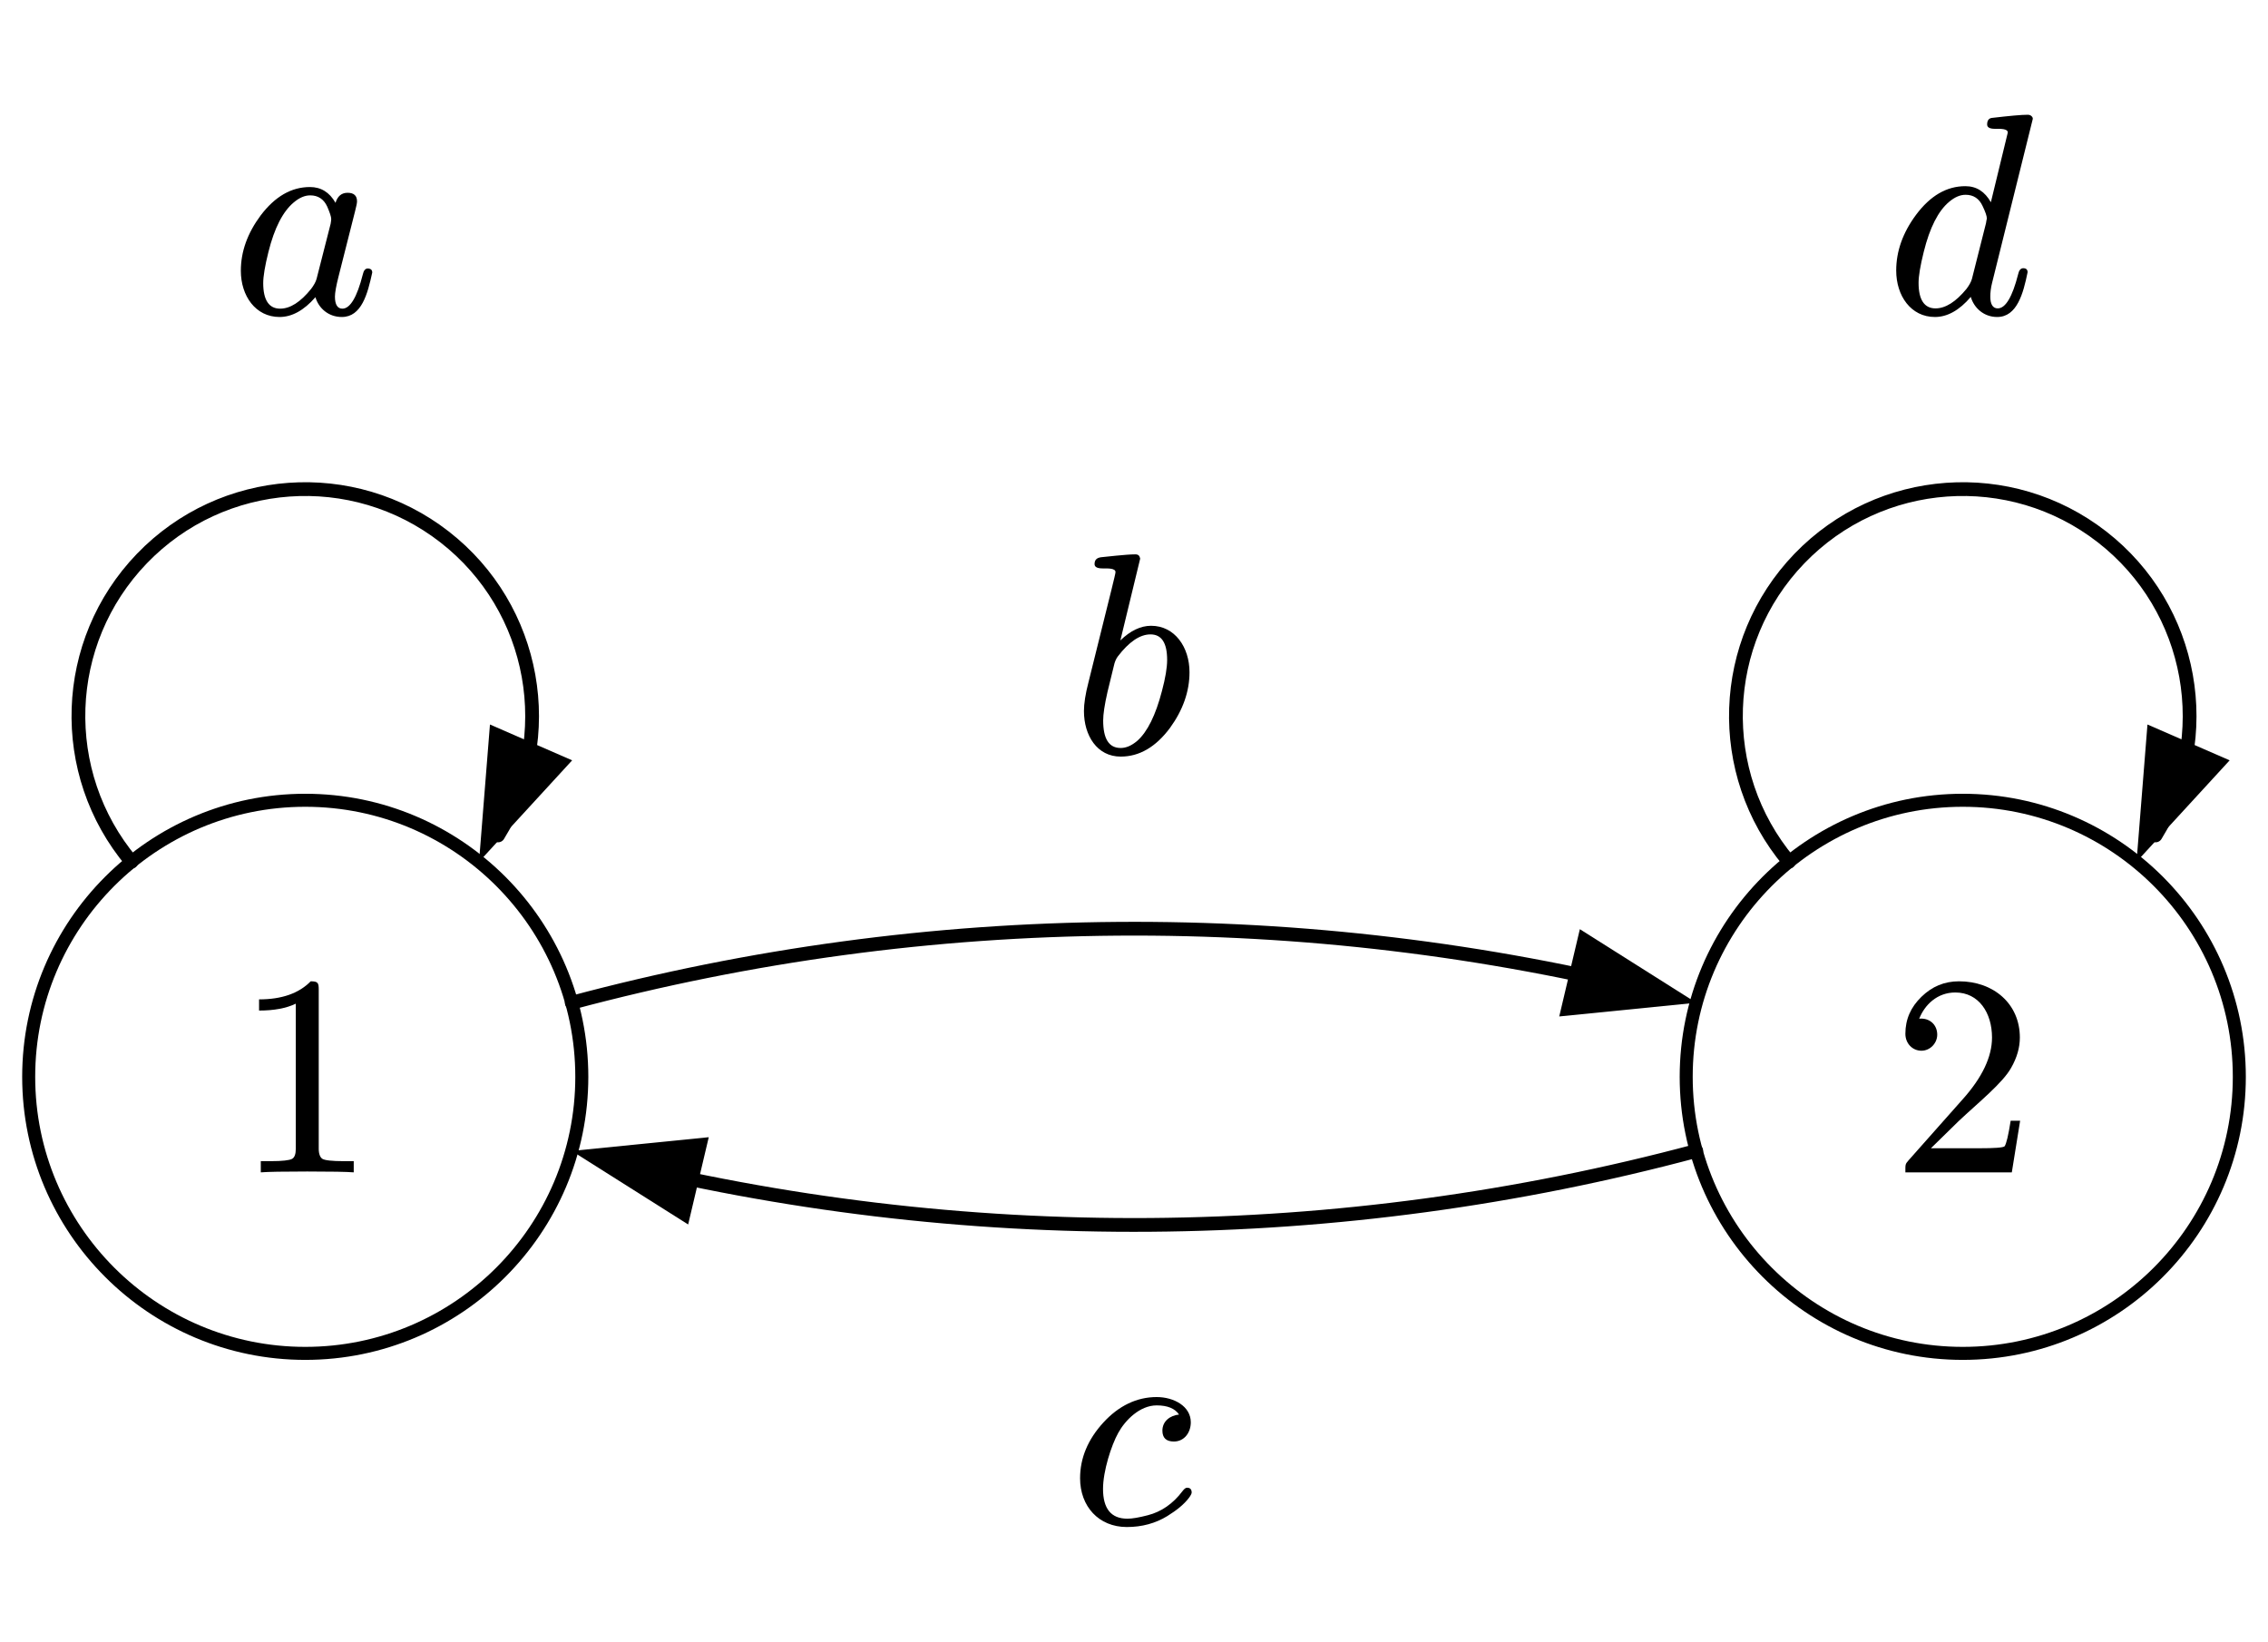
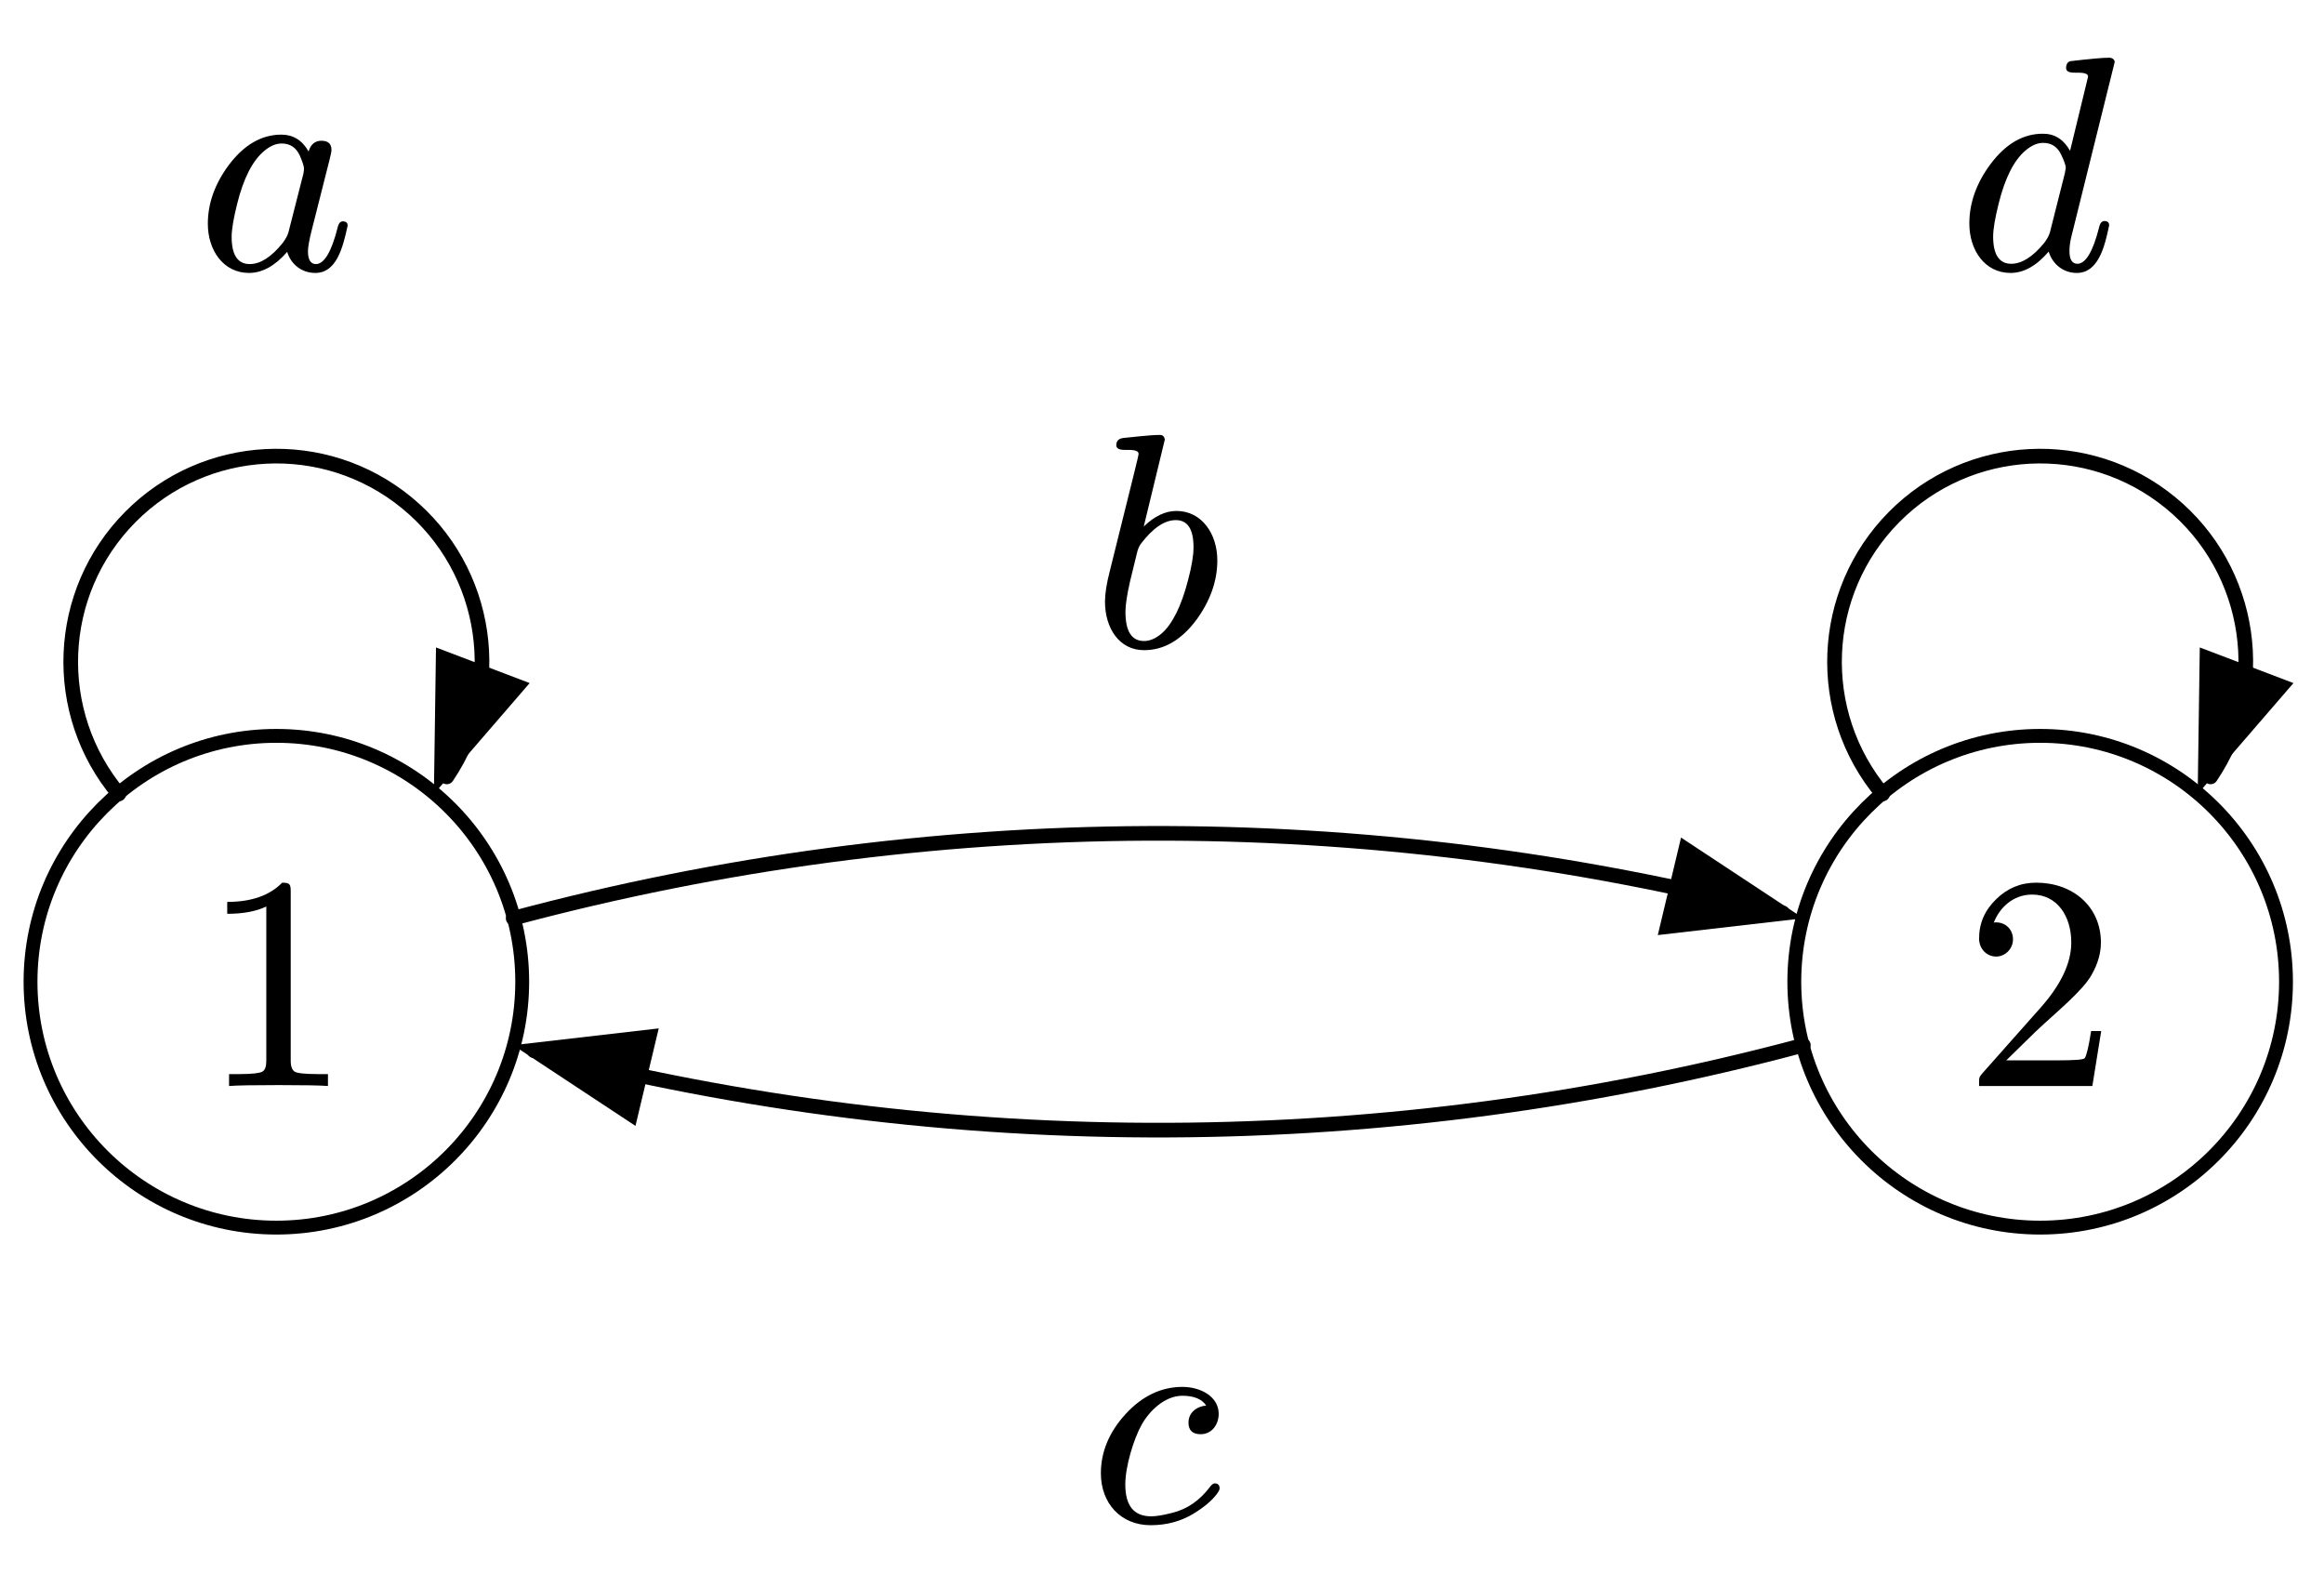
- <svg xmlns="http://www.w3.org/2000/svg" xmlns:xlink="http://www.w3.org/1999/xlink" class="typst-doc" viewBox="0 0 121.965 88.29" width="121.965pt" height="88.29pt">
-   <path class="typst-shape" fill="#00000000" fill-rule="nonzero" d="M 0 0 L 0 88.29 L 121.965 88.29 L 121.965 0 Z " />
+ <svg xmlns="http://www.w3.org/2000/svg" xmlns:xlink="http://www.w3.org/1999/xlink" class="typst-doc" viewBox="0 0 117.446 80.154" width="117.446pt" height="80.154pt">
+   <path class="typst-shape" fill="#00000000" fill-rule="nonzero" d="M 0 0 L 0 80.154 L 117.446 80.154 L 117.446 0 Z " />
  <g>
    <g transform="translate(1.5427 0)">
      <g class="typst-group">
        <g>
          <g transform="translate(0 0)">
            <g class="typst-group">
              <g>
                <g transform="translate(0 0)">
                  <g class="typst-group">
                    <g>
-                       <g transform="translate(0 43.03649)">
-                         <path class="typst-shape" fill="none" stroke="#000000" stroke-width="0.7" stroke-linecap="butt" stroke-linejoin="miter" stroke-miterlimit="4" d="M 14.873 0 C 23.079 0 29.745 6.666 29.745 14.873 C 29.745 14.873 29.745 14.873 29.745 14.873 C 29.745 23.079 23.079 29.745 14.873 29.745 C 14.873 29.745 14.873 29.745 14.873 29.745 C 6.666 29.745 0 23.079 0 14.873 C 0 14.873 0 14.873 0 14.873 C 0 6.666 6.666 0 14.873 0 C 14.873 0 14.873 0 14.873 0 C 14.873 0 14.873 0 14.873 0 C 14.873 0 14.873 0 14.873 0 Z " />
-                       </g>
-                       <g transform="translate(11.01579 52.77185)">
-                         <g class="typst-group">
-                           <g>
-                             <g transform="translate(0 0)">
-                               <g class="typst-group">
-                                 <g>
-                                   <g transform="translate(0 10.27438)">
-                                     <g class="typst-text" transform="scale(1, -1)">
-                                       <use xlink:href="#gE7AA8D2D5DE66C60944972B62D8A18B9" x="0" fill="#000000" fill-rule="nonzero" />
-                                     </g>
-                                   </g>
-                                 </g>
-                               </g>
-                             </g>
-                           </g>
-                         </g>
-                       </g>
-                       <g transform="translate(89.135 43.03649)">
-                         <path class="typst-shape" fill="none" stroke="#000000" stroke-width="0.7" stroke-linecap="butt" stroke-linejoin="miter" stroke-miterlimit="4" d="M 14.873 0 C 23.079 0 29.745 6.666 29.745 14.873 C 29.745 14.873 29.745 14.873 29.745 14.873 C 29.745 23.079 23.079 29.745 14.873 29.745 C 14.873 29.745 14.873 29.745 14.873 29.745 C 6.666 29.745 0 23.079 0 14.873 C 0 14.873 0 14.873 0 14.873 C 0 6.666 6.666 0 14.873 0 C 14.873 0 14.873 0 14.873 0 C 14.873 0 14.873 0 14.873 0 C 14.873 0 14.873 0 14.873 0 Z " />
-                       </g>
-                       <g transform="translate(100.1508 52.77185)">
-                         <g class="typst-group">
-                           <g>
-                             <g transform="translate(0 0)">
-                               <g class="typst-group">
-                                 <g>
-                                   <g transform="translate(0 10.27438)">
-                                     <g class="typst-text" transform="scale(1, -1)">
-                                       <use xlink:href="#g1E21EA718AB4A5AD97FA14E3869AC885" x="0" fill="#000000" fill-rule="nonzero" />
-                                     </g>
-                                   </g>
-                                 </g>
-                               </g>
-                             </g>
-                           </g>
-                         </g>
-                       </g>
-                       <g transform="translate(14.87254 57.90904)">
-                         <path class="typst-shape" fill="none" stroke="#000000" stroke-width="0.7" stroke-linecap="butt" stroke-linejoin="miter" stroke-miterlimit="4" d="M 0 0 C 0 0 0 0 0 0 C 0 0 0 0 0 0 C 0 0 0 0 0 0 C 0 0 0 0 0 0 C 0 0 0 0 0 0 C 0 0 0 0 0 0 C 0 0 0 0 0 0 C 0 0 0 0 0 0 C 0 0 0 0 0 0 C 0 0 0 0 0 0 Z " />
-                       </g>
-                       <g transform="translate(14.87254 57.90904)">
-                         <path class="typst-shape" fill="none" stroke="#000000" stroke-width="0.7" stroke-linecap="butt" stroke-linejoin="miter" stroke-miterlimit="4" d="M 0 0 C 0 0 0 0 0 0 C 0 0 0 0 0 0 C 0 0 0 0 0 0 C 0 0 0 0 0 0 C 0 0 0 0 0 0 C 0 0 0 0 0 0 C 0 0 0 0 0 0 C 0 0 0 0 0 0 C 0 0 0 0 0 0 C 0 0 0 0 0 0 Z " />
-                       </g>
-                       <g transform="translate(104.0075 57.90904)">
-                         <path class="typst-shape" fill="none" stroke="#000000" stroke-width="0.7" stroke-linecap="butt" stroke-linejoin="miter" stroke-miterlimit="4" d="M 0 0 C 0 0 0 0 0 0 C 0 0 0 0 0 0 C 0 0 0 0 0 0 C 0 0 0 0 0 0 C 0 0 0 0 0 0 C 0 0 0 0 0 0 C 0 0 0 0 0 0 C 0 0 0 0 0 0 C 0 0 0 0 0 0 C 0 0 0 0 0 0 Z " />
-                       </g>
-                       <g transform="translate(104.0075 57.90904)">
-                         <path class="typst-shape" fill="none" stroke="#000000" stroke-width="0.7" stroke-linecap="butt" stroke-linejoin="miter" stroke-miterlimit="4" d="M 0 0 C 0 0 0 0 0 0 C 0 0 0 0 0 0 C 0 0 0 0 0 0 C 0 0 0 0 0 0 C 0 0 0 0 0 0 C 0 0 0 0 0 0 C 0 0 0 0 0 0 C 0 0 0 0 0 0 C 0 0 0 0 0 0 C 0 0 0 0 0 0 Z " />
-                       </g>
-                       <g transform="translate(14.87254 57.90904)">
-                         <path class="typst-shape" fill="none" stroke="#000000" stroke-width="0.7" stroke-linecap="butt" stroke-linejoin="miter" stroke-miterlimit="4" d="M 0 0 C 0 0 0 0 0 0 C 0 0 0 0 0 0 C 0 0 0 0 0 0 C 0 0 0 0 0 0 C 0 0 0 0 0 0 C 0 0 0 0 0 0 C 0 0 0 0 0 0 C 0 0 0 0 0 0 C 0 0 0 0 0 0 C 0 0 0 0 0 0 Z " />
-                       </g>
-                       <g transform="translate(104.0075 57.90904)">
-                         <path class="typst-shape" fill="none" stroke="#000000" stroke-width="0.7" stroke-linecap="butt" stroke-linejoin="miter" stroke-miterlimit="4" d="M 0 0 C 0 0 0 0 0 0 C 0 0 0 0 0 0 C 0 0 0 0 0 0 C 0 0 0 0 0 0 C 0 0 0 0 0 0 C 0 0 0 0 0 0 C 0 0 0 0 0 0 C 0 0 0 0 0 0 C 0 0 0 0 0 0 C 0 0 0 0 0 0 Z " />
-                       </g>
-                       <g transform="translate(104.0075 57.90904)">
-                         <path class="typst-shape" fill="none" stroke="#000000" stroke-width="0.7" stroke-linecap="butt" stroke-linejoin="miter" stroke-miterlimit="4" d="M 0 0 C 0 0 0 0 0 0 C 0 0 0 0 0 0 C 0 0 0 0 0 0 C 0 0 0 0 0 0 C 0 0 0 0 0 0 C 0 0 0 0 0 0 C 0 0 0 0 0 0 C 0 0 0 0 0 0 C 0 0 0 0 0 0 C 0 0 0 0 0 0 Z " />
-                       </g>
-                       <g transform="translate(14.87254 57.90904)">
-                         <path class="typst-shape" fill="none" stroke="#000000" stroke-width="0.7" stroke-linecap="butt" stroke-linejoin="miter" stroke-miterlimit="4" d="M 0 0 C 0 0 0 0 0 0 C 0 0 0 0 0 0 C 0 0 0 0 0 0 C 0 0 0 0 0 0 C 0 0 0 0 0 0 C 0 0 0 0 0 0 C 0 0 0 0 0 0 C 0 0 0 0 0 0 C 0 0 0 0 0 0 C 0 0 0 0 0 0 Z " />
-                       </g>
-                       <g transform="translate(2.673592 26.30289)">
-                         <path class="typst-shape" fill="none" stroke="#000000" stroke-width="0.74" stroke-linecap="round" stroke-linejoin="miter" stroke-miterlimit="4" d="M 2.854 20.04 C -1.155 15.262 -0.914 8.229 3.413 3.736 C 3.413 3.736 3.413 3.736 3.413 3.736 C 7.74 -0.756 14.759 -1.261 19.685 2.567 C 19.685 2.567 19.685 2.567 19.685 2.567 C 24.61 6.394 25.854 13.321 22.569 18.624 " />
-                       </g>
-                       <g transform="translate(24.21746 38.96172)">
-                         <path class="typst-shape" fill="#000000" fill-rule="nonzero" d="M 0.588 0 C 0.588 0 0 7.382 0 7.382 C 0 7.382 5.008 1.927 5.008 1.927 C 5.008 1.927 2.798 0.964 2.798 0.964 C 2.798 0.964 2.798 0.964 2.798 0.964 C 2.798 0.964 0.588 0 0.588 0 C 0.588 0 0.588 0 0.588 0 Z " />
-                       </g>
-                       <g transform="translate(4.621302 3.887604)">
-                         <g class="typst-group">
-                           <g>
-                             <g transform="translate(0 0)">
-                               <g class="typst-group">
-                                 <g>
-                                   <g transform="translate(3.0854 3.0854)">
-                                     <g class="typst-group">
-                                       <g>
-                                         <g transform="translate(-0 -0)">
-                                           <path class="typst-shape" fill="#00000000" fill-rule="nonzero" d="M 0 3.085 C 0 1.381 1.381 0 3.085 0 L 11.246 0 C 12.95 0 14.332 1.381 14.332 3.085 L 14.332 10.074 C 14.332 11.778 12.95 13.159 11.246 13.159 L 3.085 13.159 C 1.381 13.159 0 11.778 0 10.074 Z " />
-                                         </g>
-                                         <g transform="translate(3.0854 9.904134)">
+                       <g transform="translate(2.031415 23.04787)">
+                         <path class="typst-shape" fill="none" stroke="#000000" stroke-width="0.74" stroke-linecap="round" stroke-linejoin="miter" stroke-miterlimit="4" d="M 2.431 17.072 C -1.018 12.962 -0.77 6.901 3.003 3.085 C 3.003 3.085 3.003 3.085 3.003 3.085 C 6.776 -0.73 12.833 -1.046 16.982 2.357 C 16.982 2.357 16.982 2.357 16.982 2.357 C 21.132 5.759 22.008 11.762 19.005 16.209 " />
+                       </g>
+                       <g transform="translate(20.3848 32.71615)">
+                         <path class="typst-shape" fill="#000000" fill-rule="nonzero" d="M 0.106 0 C 0.106 0 0 7.404 0 7.404 C 0 7.404 4.84 1.8 4.84 1.8 " />
+                       </g>
+                       <g transform="translate(5.258102 -0.00000008661416)">
+                         <g class="typst-group">
+                           <g>
+                             <g transform="translate(0 0)">
+                               <g class="typst-group">
+                                 <g>
+                                   <g transform="translate(0 0)">
+                                     <g class="typst-group">
+                                       <g>
+                                         <g transform="translate(0 0)">
+                                           <g class="typst-group">
+                                             <g>
+                                               <g transform="translate(3.0854 13.62204)">
+                                                 <g class="typst-text" transform="scale(1, -1)">
+                                                   <use xlink:href="#g5B8310867318FE7B03BD30D00D2B5C5E" x="0" fill="#000000" fill-rule="nonzero" />
+                                                 </g>
+                                               </g>
+                                             </g>
+                                           </g>
+                                         </g>
+                                       </g>
+                                     </g>
+                                   </g>
+                                 </g>
+                               </g>
+                             </g>
+                           </g>
+                         </g>
+                       </g>
+                       <g transform="translate(91.16641 23.04787)">
+                         <path class="typst-shape" fill="none" stroke="#000000" stroke-width="0.74" stroke-linecap="round" stroke-linejoin="miter" stroke-miterlimit="4" d="M 2.431 17.072 C -1.018 12.962 -0.77 6.901 3.003 3.085 C 3.003 3.085 3.003 3.085 3.003 3.085 C 6.776 -0.73 12.833 -1.046 16.982 2.357 C 16.982 2.357 16.982 2.357 16.982 2.357 C 21.132 5.759 22.008 11.762 19.005 16.209 " />
+                       </g>
+                       <g transform="translate(109.5198 32.71615)">
+                         <path class="typst-shape" fill="#000000" fill-rule="nonzero" d="M 0.106 0 C 0.106 0 0 7.404 0 7.404 C 0 7.404 4.84 1.8 4.84 1.8 " />
+                       </g>
+                       <g transform="translate(94.2774 -0.0000000866137)">
+                         <g class="typst-group">
+                           <g>
+                             <g transform="translate(0 0)">
+                               <g class="typst-group">
+                                 <g>
+                                   <g transform="translate(0 0)">
+                                     <g class="typst-group">
+                                       <g>
+                                         <g transform="translate(0 0)">
+                                           <g class="typst-group">
+                                             <g>
+                                               <g transform="translate(3.0854 13.62204)">
+                                                 <g class="typst-text" transform="scale(1, -1)">
+                                                   <use xlink:href="#gD812985A5D682F8063A9E9FD151552BE" x="0" fill="#000000" fill-rule="nonzero" />
+                                                 </g>
+                                               </g>
+                                             </g>
+                                           </g>
+                                         </g>
+                                       </g>
+                                     </g>
+                                   </g>
+                                 </g>
+                               </g>
+                             </g>
+                           </g>
+                         </g>
+                       </g>
+                       <g transform="translate(24.39069 42.10944)">
+                         <path class="typst-shape" fill="none" stroke="#000000" stroke-width="0.74" stroke-linecap="round" stroke-linejoin="miter" stroke-miterlimit="4" d="M 0 4.292 C 21.003 -1.336 43.104 -1.431 64.154 4.016 " />
+                       </g>
+                       <g transform="translate(82.23578 42.32322)">
+                         <path class="typst-shape" fill="#000000" fill-rule="nonzero" d="M 0 4.927 C 0 4.927 7.356 4.078 7.356 4.078 C 7.356 4.078 1.175 0 1.175 0 " />
+                       </g>
+                       <g transform="translate(50.48884 19.0615)">
+                         <g class="typst-group">
+                           <g>
+                             <g transform="translate(0 0)">
+                               <g class="typst-group">
+                                 <g>
+                                   <g transform="translate(0 0)">
+                                     <g class="typst-group">
+                                       <g>
+                                         <g transform="translate(0 0)">
+                                           <g class="typst-group">
+                                             <g>
+                                               <g transform="translate(3.0854 13.62204)">
+                                                 <g class="typst-text" transform="scale(1, -1)">
+                                                   <use xlink:href="#gF1939B781C6DC84D6FAA53152FC9CAFC" x="0" fill="#000000" fill-rule="nonzero" />
+                                                 </g>
+                                               </g>
+                                             </g>
+                                           </g>
+                                         </g>
+                                       </g>
+                                     </g>
+                                   </g>
+                                 </g>
+                               </g>
+                             </g>
+                           </g>
+                         </g>
+                       </g>
+                       <g transform="translate(25.43752 52.81442)">
+                         <path class="typst-shape" fill="none" stroke="#000000" stroke-width="0.74" stroke-linecap="round" stroke-linejoin="miter" stroke-miterlimit="4" d="M 64.154 0 C 43.152 5.628 21.05 5.723 0 0.276 " />
+                       </g>
+                       <g transform="translate(24.39069 51.96555)">
+                         <path class="typst-shape" fill="#000000" fill-rule="nonzero" d="M 7.356 0 C 7.356 0 0 0.849 0 0.849 C 0 0.849 6.181 4.927 6.181 4.927 " />
+                       </g>
+                       <g transform="translate(50.3731 63.27718)">
+                         <g class="typst-group">
+                           <g>
+                             <g transform="translate(0 0)">
+                               <g class="typst-group">
+                                 <g>
+                                   <g transform="translate(0 0)">
+                                     <g class="typst-group">
+                                       <g>
+                                         <g transform="translate(0 0)">
+                                           <g class="typst-group">
+                                             <g>
+                                               <g transform="translate(3.0854 13.62204)">
+                                                 <g class="typst-text" transform="scale(1, -1)">
+                                                   <use xlink:href="#g544740F2505257FCCCDEB21E077AC24B" x="0" fill="#000000" fill-rule="nonzero" />
+                                                 </g>
+                                               </g>
+                                             </g>
+                                           </g>
+                                         </g>
+                                       </g>
+                                     </g>
+                                   </g>
+                                 </g>
+                               </g>
+                             </g>
+                           </g>
+                         </g>
+                       </g>
+                       <g transform="translate(0 37.1841)">
+                         <path class="typst-shape" fill="none" stroke="#000000" stroke-width="0.7" stroke-linecap="butt" stroke-linejoin="miter" stroke-miterlimit="4" d="M 12.424 0 C 5.569 0 0 5.569 0 12.424 C 0 12.424 0 12.424 0 12.424 C 0 19.279 5.569 24.848 12.424 24.848 C 12.424 24.848 12.424 24.848 12.424 24.848 C 19.279 24.848 24.848 19.279 24.848 12.424 C 24.848 12.424 24.848 12.424 24.848 12.424 C 24.848 5.569 19.279 0 12.424 0 C 12.424 0 12.424 0 12.424 0 Z " />
+                       </g>
+                       <g transform="translate(8.567053 44.47072)">
+                         <g class="typst-group">
+                           <g>
+                             <g transform="translate(0 0)">
+                               <g class="typst-group">
+                                 <g>
+                                   <g transform="translate(0 0)">
+                                     <g class="typst-group">
+                                       <g>
+                                         <g transform="translate(0.00000000005000028 10.40551)">
                                          <g class="typst-text" transform="scale(1, -1)">
-                                             <use xlink:href="#g5B8310867318FE7B03BD30D00D2B5C5E" x="0" fill="#000000" fill-rule="nonzero" />
-                                           </g>
-                                         </g>
-                                       </g>
-                                     </g>
-                                   </g>
-                                 </g>
-                               </g>
-                             </g>
-                           </g>
-                         </g>
-                       </g>
-                       <g transform="translate(91.80859 26.30289)">
-                         <path class="typst-shape" fill="none" stroke="#000000" stroke-width="0.74" stroke-linecap="round" stroke-linejoin="miter" stroke-miterlimit="4" d="M 2.854 20.04 C -1.155 15.262 -0.914 8.229 3.413 3.736 C 3.413 3.736 3.413 3.736 3.413 3.736 C 7.74 -0.756 14.759 -1.261 19.685 2.567 C 19.685 2.567 19.685 2.567 19.685 2.567 C 24.61 6.394 25.854 13.321 22.569 18.624 " />
-                       </g>
-                       <g transform="translate(113.3525 38.96172)">
-                         <path class="typst-shape" fill="#000000" fill-rule="nonzero" d="M 0.588 0 C 0.588 0 0 7.382 0 7.382 C 0 7.382 5.008 1.927 5.008 1.927 C 5.008 1.927 2.798 0.964 2.798 0.964 C 2.798 0.964 2.798 0.964 2.798 0.964 C 2.798 0.964 0.588 0 0.588 0 C 0.588 0 0.588 0 0.588 0 Z " />
-                       </g>
-                       <g transform="translate(93.6406 -0.000000000000003580688)">
-                         <g class="typst-group">
-                           <g>
-                             <g transform="translate(0 0)">
-                               <g class="typst-group">
-                                 <g>
-                                   <g transform="translate(3.0854 3.0854)">
-                                     <g class="typst-group">
-                                       <g>
-                                         <g transform="translate(-0 -0)">
-                                           <path class="typst-shape" fill="#00000000" fill-rule="nonzero" d="M 0 3.085 C 0 1.381 1.381 0 3.085 0 L 11.478 0 C 13.182 0 14.563 1.381 14.563 3.085 L 14.563 13.961 C 14.563 15.665 13.182 17.047 11.478 17.047 L 3.085 17.047 C 1.381 17.047 0 15.665 0 13.961 Z " />
-                                         </g>
-                                         <g transform="translate(3.0854 13.79174)">
+                                             <use xlink:href="#gE7AA8D2D5DE66C60944972B62D8A18B9" x="0" fill="#000000" fill-rule="nonzero" />
+                                           </g>
+                                         </g>
+                                       </g>
+                                     </g>
+                                   </g>
+                                 </g>
+                               </g>
+                             </g>
+                           </g>
+                         </g>
+                       </g>
+                       <g transform="translate(89.135 37.1841)">
+                         <path class="typst-shape" fill="none" stroke="#000000" stroke-width="0.7" stroke-linecap="butt" stroke-linejoin="miter" stroke-miterlimit="4" d="M 12.424 0 C 5.569 0 0 5.569 0 12.424 C 0 12.424 0 12.424 0 12.424 C 0 19.279 5.569 24.848 12.424 24.848 C 12.424 24.848 12.424 24.848 12.424 24.848 C 19.279 24.848 24.848 19.279 24.848 12.424 C 24.848 12.424 24.848 12.424 24.848 12.424 C 24.848 5.569 19.279 0 12.424 0 C 12.424 0 12.424 0 12.424 0 Z " />
+                       </g>
+                       <g transform="translate(97.70205 44.47072)">
+                         <g class="typst-group">
+                           <g>
+                             <g transform="translate(0 0)">
+                               <g class="typst-group">
+                                 <g>
+                                   <g transform="translate(0 0)">
+                                     <g class="typst-group">
+                                       <g>
+                                         <g transform="translate(0.00000000005000028 10.40551)">
                                          <g class="typst-text" transform="scale(1, -1)">
-                                             <use xlink:href="#gD812985A5D682F8063A9E9FD151552BE" x="0" fill="#000000" fill-rule="nonzero" />
-                                           </g>
-                                         </g>
-                                       </g>
-                                     </g>
-                                   </g>
-                                 </g>
-                               </g>
-                             </g>
-                           </g>
-                         </g>
-                       </g>
-                       <g transform="translate(29.20402 49.94368)">
-                         <path class="typst-shape" fill="none" stroke="#000000" stroke-width="0.74" stroke-linecap="round" stroke-linejoin="miter" stroke-miterlimit="4" d="M 0 3.981 C 19.235 -1.173 39.468 -1.325 58.778 3.54 " />
-                       </g>
-                       <g transform="translate(82.30794 49.96932)">
-                         <path class="typst-shape" fill="#000000" fill-rule="nonzero" d="M 0 4.693 C 0 4.693 7.368 3.955 7.368 3.955 C 7.368 3.955 1.108 0 1.108 0 C 1.108 0 0.554 2.346 0.554 2.346 C 0.554 2.346 0.554 2.346 0.554 2.346 C 0.554 2.346 0 4.693 0 4.693 C 0 4.693 0 4.693 0 4.693 Z " />
-                       </g>
-                       <g transform="translate(49.85216 23.64065)">
-                         <g class="typst-group">
-                           <g>
-                             <g transform="translate(0 0)">
-                               <g class="typst-group">
-                                 <g>
-                                   <g transform="translate(3.0854 3.0854)">
-                                     <g class="typst-group">
-                                       <g>
-                                         <g transform="translate(-0 -0)">
-                                           <path class="typst-shape" fill="#00000000" fill-rule="nonzero" d="M 0 3.085 C 0 1.381 1.381 0 3.085 0 L 9.92 0 C 11.624 0 13.005 1.381 13.005 3.085 L 13.005 13.961 C 13.005 15.665 11.624 17.047 9.92 17.047 L 3.085 17.047 C 1.381 17.047 0 15.665 0 13.961 Z " />
-                                         </g>
-                                         <g transform="translate(3.0854 13.79174)">
-                                           <g class="typst-text" transform="scale(1, -1)">
-                                             <use xlink:href="#gF1939B781C6DC84D6FAA53152FC9CAFC" x="0" fill="#000000" fill-rule="nonzero" />
-                                           </g>
-                                         </g>
-                                       </g>
-                                     </g>
-                                   </g>
-                                 </g>
-                               </g>
-                             </g>
-                           </g>
-                         </g>
-                       </g>
-                       <g transform="translate(30.89809 61.89374)">
-                         <path class="typst-shape" fill="none" stroke="#000000" stroke-width="0.74" stroke-linecap="round" stroke-linejoin="miter" stroke-miterlimit="4" d="M 58.778 0 C 39.543 5.154 19.31 5.306 0 0.44 " />
-                       </g>
-                       <g transform="translate(29.20402 61.15611)">
-                         <path class="typst-shape" fill="#000000" fill-rule="nonzero" d="M 7.368 0 C 7.368 0 0 0.738 0 0.738 C 0 0.738 6.26 4.693 6.26 4.693 C 6.26 4.693 6.814 2.346 6.814 2.346 C 6.814 2.346 6.814 2.346 6.814 2.346 C 6.814 2.346 7.368 0 7.368 0 C 7.368 0 7.368 0 7.368 0 Z " />
-                       </g>
-                       <g transform="translate(49.73646 68.95979)">
-                         <g class="typst-group">
-                           <g>
-                             <g transform="translate(0 0)">
-                               <g class="typst-group">
-                                 <g>
-                                   <g transform="translate(3.0854 3.0854)">
-                                     <g class="typst-group">
-                                       <g>
-                                         <g transform="translate(-0 -0)">
-                                           <path class="typst-shape" fill="#00000000" fill-rule="nonzero" d="M 0 3.085 C 0 1.381 1.381 0 3.085 0 L 10.151 0 C 11.855 0 13.236 1.381 13.236 3.085 L 13.236 10.074 C 13.236 11.778 11.855 13.159 10.151 13.159 L 3.085 13.159 C 1.381 13.159 0 11.778 0 10.074 Z " />
-                                         </g>
-                                         <g transform="translate(3.0854 9.904134)">
-                                           <g class="typst-text" transform="scale(1, -1)">
-                                             <use xlink:href="#g544740F2505257FCCCDEB21E077AC24B" x="0" fill="#000000" fill-rule="nonzero" />
+                                             <use xlink:href="#g1E21EA718AB4A5AD97FA14E3869AC885" x="0" fill="#000000" fill-rule="nonzero" />
                                          </g>
                                        </g>
                                      </g>
                                    </g>
                                  </g>
                                </g>
                              </g>
                            </g>
                          </g>
                        </g>
                      </g>
                    </g>
                  </g>
                </g>
              </g>
            </g>
          </g>
        </g>
      </g>
    </g>
  </g>
  <defs id="glyph">
+     <symbol id="g5B8310867318FE7B03BD30D00D2B5C5E" overflow="visible">
+       <path d="M 7.683 2.221 C 7.683 2.36 7.606 2.437 7.436 2.437 C 7.312 2.437 7.22 2.329 7.174 2.113 C 6.865 0.895 6.495 0.278 6.078 0.278 C 5.816 0.278 5.677 0.494 5.677 0.926 C 5.677 1.126 5.739 1.496 5.878 2.036 L 6.757 5.507 C 6.834 5.801 6.865 5.97 6.865 6.047 C 6.865 6.356 6.695 6.51 6.356 6.51 C 6.032 6.51 5.816 6.325 5.708 5.97 C 5.384 6.541 4.921 6.819 4.335 6.819 C 3.332 6.819 2.453 6.31 1.682 5.291 C 0.972 4.335 0.617 3.348 0.617 2.314 C 0.617 0.972 1.404 -0.17 2.7 -0.17 C 3.363 -0.17 4.011 0.185 4.628 0.895 C 4.798 0.309 5.322 -0.17 6.047 -0.17 C 7.112 -0.17 7.436 1.08 7.683 2.221 Z M 5.261 5.77 C 5.399 5.446 5.477 5.23 5.477 5.091 C 5.477 5.029 5.461 4.952 5.446 4.844 L 4.69 1.882 C 4.644 1.712 4.536 1.527 4.397 1.342 C 3.826 0.633 3.271 0.278 2.731 0.278 C 2.129 0.278 1.82 0.74 1.82 1.651 C 1.82 2.021 1.913 2.576 2.098 3.317 C 2.422 4.628 2.885 5.507 3.456 5.986 C 3.764 6.248 4.057 6.371 4.35 6.371 C 4.767 6.371 5.075 6.171 5.261 5.77 Z " />
+     </symbol>
+     <symbol id="gD812985A5D682F8063A9E9FD151552BE" overflow="visible">
+       <path d="M 6.618 9.75 L 5.708 6.001 C 5.384 6.572 4.937 6.865 4.335 6.865 C 3.332 6.865 2.453 6.356 1.682 5.322 C 0.972 4.366 0.617 3.363 0.617 2.329 C 0.617 0.972 1.404 -0.17 2.7 -0.17 C 3.363 -0.17 4.011 0.185 4.628 0.91 C 4.798 0.324 5.322 -0.17 6.047 -0.17 C 7.112 -0.17 7.451 1.095 7.683 2.237 C 7.683 2.376 7.606 2.453 7.451 2.453 C 7.312 2.453 7.22 2.345 7.174 2.129 C 6.865 0.91 6.495 0.293 6.078 0.293 C 5.816 0.293 5.677 0.509 5.677 0.926 C 5.677 1.157 5.708 1.404 5.77 1.651 L 7.96 10.475 L 7.96 10.537 C 7.914 10.645 7.821 10.706 7.698 10.706 C 7.343 10.706 6.695 10.645 5.77 10.537 C 5.6 10.521 5.507 10.398 5.507 10.182 C 5.507 10.028 5.646 9.95 5.924 9.95 C 6.217 9.95 6.618 9.966 6.618 9.75 Z M 5.261 5.801 C 5.415 5.477 5.492 5.261 5.492 5.122 C 5.477 5.06 5.461 4.983 5.446 4.875 L 4.69 1.882 C 4.644 1.712 4.536 1.527 4.397 1.342 C 3.826 0.648 3.271 0.293 2.731 0.293 C 2.129 0.293 1.82 0.756 1.82 1.666 C 1.82 2.036 1.913 2.592 2.098 3.332 C 2.422 4.644 2.885 5.538 3.456 6.017 C 3.764 6.279 4.057 6.402 4.35 6.402 C 4.767 6.402 5.075 6.202 5.261 5.801 Z " />
+     </symbol>
+     <symbol id="gF1939B781C6DC84D6FAA53152FC9CAFC" overflow="visible">
+       <path d="M 4.335 6.865 C 3.78 6.865 3.224 6.603 2.684 6.078 L 3.749 10.475 C 3.718 10.614 3.672 10.706 3.487 10.706 C 2.977 10.706 1.851 10.567 1.651 10.552 C 1.419 10.521 1.296 10.413 1.296 10.182 C 1.296 10.028 1.435 9.95 1.728 9.95 C 2.021 9.95 2.422 9.966 2.422 9.75 C 2.422 9.688 2.345 9.38 2.206 8.809 L 0.972 3.841 C 0.802 3.193 0.725 2.669 0.725 2.283 C 0.725 0.956 1.435 -0.17 2.7 -0.17 C 3.702 -0.17 4.582 0.339 5.353 1.373 C 6.047 2.329 6.402 3.332 6.402 4.366 C 6.402 5.708 5.615 6.865 4.335 6.865 Z M 4.304 6.402 C 4.906 6.402 5.199 5.939 5.199 5.029 C 5.199 4.613 5.106 4.057 4.921 3.363 C 4.582 2.052 4.134 1.157 3.594 0.679 C 3.286 0.417 2.993 0.293 2.7 0.293 C 2.067 0.293 1.759 0.787 1.759 1.774 C 1.759 2.113 1.836 2.623 1.99 3.301 L 2.329 4.69 C 2.376 4.921 2.453 5.091 2.545 5.214 C 3.147 6.001 3.733 6.402 4.304 6.402 Z " />
+     </symbol>
+     <symbol id="g544740F2505257FCCCDEB21E077AC24B" overflow="visible">
+       <path d="M 5.06 5.014 C 5.06 4.628 5.261 4.428 5.677 4.428 C 6.233 4.428 6.587 4.906 6.587 5.461 C 6.587 6.325 5.677 6.819 4.752 6.819 C 3.687 6.819 2.715 6.356 1.882 5.446 C 1.049 4.536 0.633 3.533 0.633 2.453 C 0.633 0.941 1.635 -0.17 3.147 -0.17 C 3.965 -0.17 4.69 0.031 5.322 0.417 C 5.847 0.74 6.233 1.064 6.479 1.388 C 6.587 1.527 6.634 1.635 6.634 1.682 C 6.634 1.851 6.556 1.944 6.387 1.944 C 6.31 1.944 6.233 1.882 6.14 1.759 C 5.631 1.08 4.998 0.648 4.273 0.463 C 3.795 0.339 3.44 0.278 3.178 0.278 C 2.299 0.278 1.867 0.818 1.867 1.882 C 1.867 2.839 2.314 4.227 2.684 4.89 C 3.055 5.569 3.841 6.371 4.752 6.371 C 5.338 6.371 5.739 6.202 5.955 5.878 C 5.477 5.831 5.06 5.523 5.06 5.014 Z " />
+     </symbol>
    <symbol id="gE7AA8D2D5DE66C60944972B62D8A18B9" overflow="visible">
      <path d="M 4.15 10.274 C 3.517 9.626 2.592 9.302 1.373 9.302 L 1.373 8.701 C 2.175 8.701 2.839 8.824 3.348 9.071 L 3.348 1.265 C 3.348 0.987 3.286 0.802 3.147 0.725 C 3.008 0.648 2.623 0.602 2.006 0.602 L 1.466 0.602 L 1.466 0 C 1.851 0.031 2.684 0.046 3.965 0.046 C 5.245 0.046 6.078 0.031 6.464 0 L 6.464 0.602 L 5.924 0.602 C 5.291 0.602 4.906 0.648 4.782 0.725 C 4.659 0.802 4.582 0.987 4.582 1.265 L 4.582 9.812 C 4.582 10.182 4.551 10.274 4.15 10.274 Z " />
    </symbol>
    <symbol id="g1E21EA718AB4A5AD97FA14E3869AC885" overflow="visible">
      <path d="M 3.656 10.274 C 2.869 10.274 2.206 9.997 1.635 9.441 C 1.064 8.886 0.771 8.238 0.771 7.451 C 0.771 6.927 1.157 6.541 1.635 6.541 C 2.098 6.541 2.484 6.942 2.484 7.405 C 2.484 7.914 2.113 8.269 1.62 8.269 C 1.574 8.269 1.543 8.269 1.512 8.253 C 1.805 9.009 2.484 9.673 3.456 9.673 C 4.721 9.673 5.43 8.577 5.43 7.251 C 5.43 6.217 4.906 5.106 3.857 3.934 L 0.956 0.663 C 0.756 0.432 0.771 0.447 0.771 0 L 6.495 0 L 6.942 2.777 L 6.433 2.777 C 6.31 1.99 6.202 1.543 6.109 1.404 C 6.032 1.327 5.569 1.296 4.721 1.296 L 2.144 1.296 L 3.641 2.761 C 4.69 3.749 6.017 4.813 6.464 5.631 C 6.772 6.171 6.927 6.711 6.927 7.251 C 6.927 9.071 5.507 10.274 3.656 10.274 Z " />
    </symbol>
-     <symbol id="g5B8310867318FE7B03BD30D00D2B5C5E" overflow="visible">
-       <path d="M 7.683 2.221 C 7.683 2.36 7.606 2.437 7.436 2.437 C 7.312 2.437 7.22 2.329 7.174 2.113 C 6.865 0.895 6.495 0.278 6.078 0.278 C 5.816 0.278 5.677 0.494 5.677 0.926 C 5.677 1.126 5.739 1.496 5.878 2.036 L 6.757 5.507 C 6.834 5.801 6.865 5.97 6.865 6.047 C 6.865 6.356 6.695 6.51 6.356 6.51 C 6.032 6.51 5.816 6.325 5.708 5.97 C 5.384 6.541 4.921 6.819 4.335 6.819 C 3.332 6.819 2.453 6.31 1.682 5.291 C 0.972 4.335 0.617 3.348 0.617 2.314 C 0.617 0.972 1.404 -0.17 2.7 -0.17 C 3.363 -0.17 4.011 0.185 4.628 0.895 C 4.798 0.309 5.322 -0.17 6.047 -0.17 C 7.112 -0.17 7.436 1.08 7.683 2.221 Z M 5.261 5.77 C 5.399 5.446 5.477 5.23 5.477 5.091 C 5.477 5.029 5.461 4.952 5.446 4.844 L 4.69 1.882 C 4.644 1.712 4.536 1.527 4.397 1.342 C 3.826 0.633 3.271 0.278 2.731 0.278 C 2.129 0.278 1.82 0.74 1.82 1.651 C 1.82 2.021 1.913 2.576 2.098 3.317 C 2.422 4.628 2.885 5.507 3.456 5.986 C 3.764 6.248 4.057 6.371 4.35 6.371 C 4.767 6.371 5.075 6.171 5.261 5.77 Z " />
-     </symbol>
-     <symbol id="gD812985A5D682F8063A9E9FD151552BE" overflow="visible">
-       <path d="M 6.618 9.75 L 5.708 6.001 C 5.384 6.572 4.937 6.865 4.335 6.865 C 3.332 6.865 2.453 6.356 1.682 5.322 C 0.972 4.366 0.617 3.363 0.617 2.329 C 0.617 0.972 1.404 -0.17 2.7 -0.17 C 3.363 -0.17 4.011 0.185 4.628 0.91 C 4.798 0.324 5.322 -0.17 6.047 -0.17 C 7.112 -0.17 7.451 1.095 7.683 2.237 C 7.683 2.376 7.606 2.453 7.451 2.453 C 7.312 2.453 7.22 2.345 7.174 2.129 C 6.865 0.91 6.495 0.293 6.078 0.293 C 5.816 0.293 5.677 0.509 5.677 0.926 C 5.677 1.157 5.708 1.404 5.77 1.651 L 7.96 10.475 L 7.96 10.537 C 7.914 10.645 7.821 10.706 7.698 10.706 C 7.343 10.706 6.695 10.645 5.77 10.537 C 5.6 10.521 5.507 10.398 5.507 10.182 C 5.507 10.028 5.646 9.95 5.924 9.95 C 6.217 9.95 6.618 9.966 6.618 9.75 Z M 5.261 5.801 C 5.415 5.477 5.492 5.261 5.492 5.122 C 5.477 5.06 5.461 4.983 5.446 4.875 L 4.69 1.882 C 4.644 1.712 4.536 1.527 4.397 1.342 C 3.826 0.648 3.271 0.293 2.731 0.293 C 2.129 0.293 1.82 0.756 1.82 1.666 C 1.82 2.036 1.913 2.592 2.098 3.332 C 2.422 4.644 2.885 5.538 3.456 6.017 C 3.764 6.279 4.057 6.402 4.35 6.402 C 4.767 6.402 5.075 6.202 5.261 5.801 Z " />
-     </symbol>
-     <symbol id="gF1939B781C6DC84D6FAA53152FC9CAFC" overflow="visible">
-       <path d="M 4.335 6.865 C 3.78 6.865 3.224 6.603 2.684 6.078 L 3.749 10.475 C 3.718 10.614 3.672 10.706 3.487 10.706 C 2.977 10.706 1.851 10.567 1.651 10.552 C 1.419 10.521 1.296 10.413 1.296 10.182 C 1.296 10.028 1.435 9.95 1.728 9.95 C 2.021 9.95 2.422 9.966 2.422 9.75 C 2.422 9.688 2.345 9.38 2.206 8.809 L 0.972 3.841 C 0.802 3.193 0.725 2.669 0.725 2.283 C 0.725 0.956 1.435 -0.17 2.7 -0.17 C 3.702 -0.17 4.582 0.339 5.353 1.373 C 6.047 2.329 6.402 3.332 6.402 4.366 C 6.402 5.708 5.615 6.865 4.335 6.865 Z M 4.304 6.402 C 4.906 6.402 5.199 5.939 5.199 5.029 C 5.199 4.613 5.106 4.057 4.921 3.363 C 4.582 2.052 4.134 1.157 3.594 0.679 C 3.286 0.417 2.993 0.293 2.7 0.293 C 2.067 0.293 1.759 0.787 1.759 1.774 C 1.759 2.113 1.836 2.623 1.99 3.301 L 2.329 4.69 C 2.376 4.921 2.453 5.091 2.545 5.214 C 3.147 6.001 3.733 6.402 4.304 6.402 Z " />
-     </symbol>
-     <symbol id="g544740F2505257FCCCDEB21E077AC24B" overflow="visible">
-       <path d="M 5.06 5.014 C 5.06 4.628 5.261 4.428 5.677 4.428 C 6.233 4.428 6.587 4.906 6.587 5.461 C 6.587 6.325 5.677 6.819 4.752 6.819 C 3.687 6.819 2.715 6.356 1.882 5.446 C 1.049 4.536 0.633 3.533 0.633 2.453 C 0.633 0.941 1.635 -0.17 3.147 -0.17 C 3.965 -0.17 4.69 0.031 5.322 0.417 C 5.847 0.74 6.233 1.064 6.479 1.388 C 6.587 1.527 6.634 1.635 6.634 1.682 C 6.634 1.851 6.556 1.944 6.387 1.944 C 6.31 1.944 6.233 1.882 6.14 1.759 C 5.631 1.08 4.998 0.648 4.273 0.463 C 3.795 0.339 3.44 0.278 3.178 0.278 C 2.299 0.278 1.867 0.818 1.867 1.882 C 1.867 2.839 2.314 4.227 2.684 4.89 C 3.055 5.569 3.841 6.371 4.752 6.371 C 5.338 6.371 5.739 6.202 5.955 5.878 C 5.477 5.831 5.06 5.523 5.06 5.014 Z " />
-     </symbol>
  </defs>
</svg>
